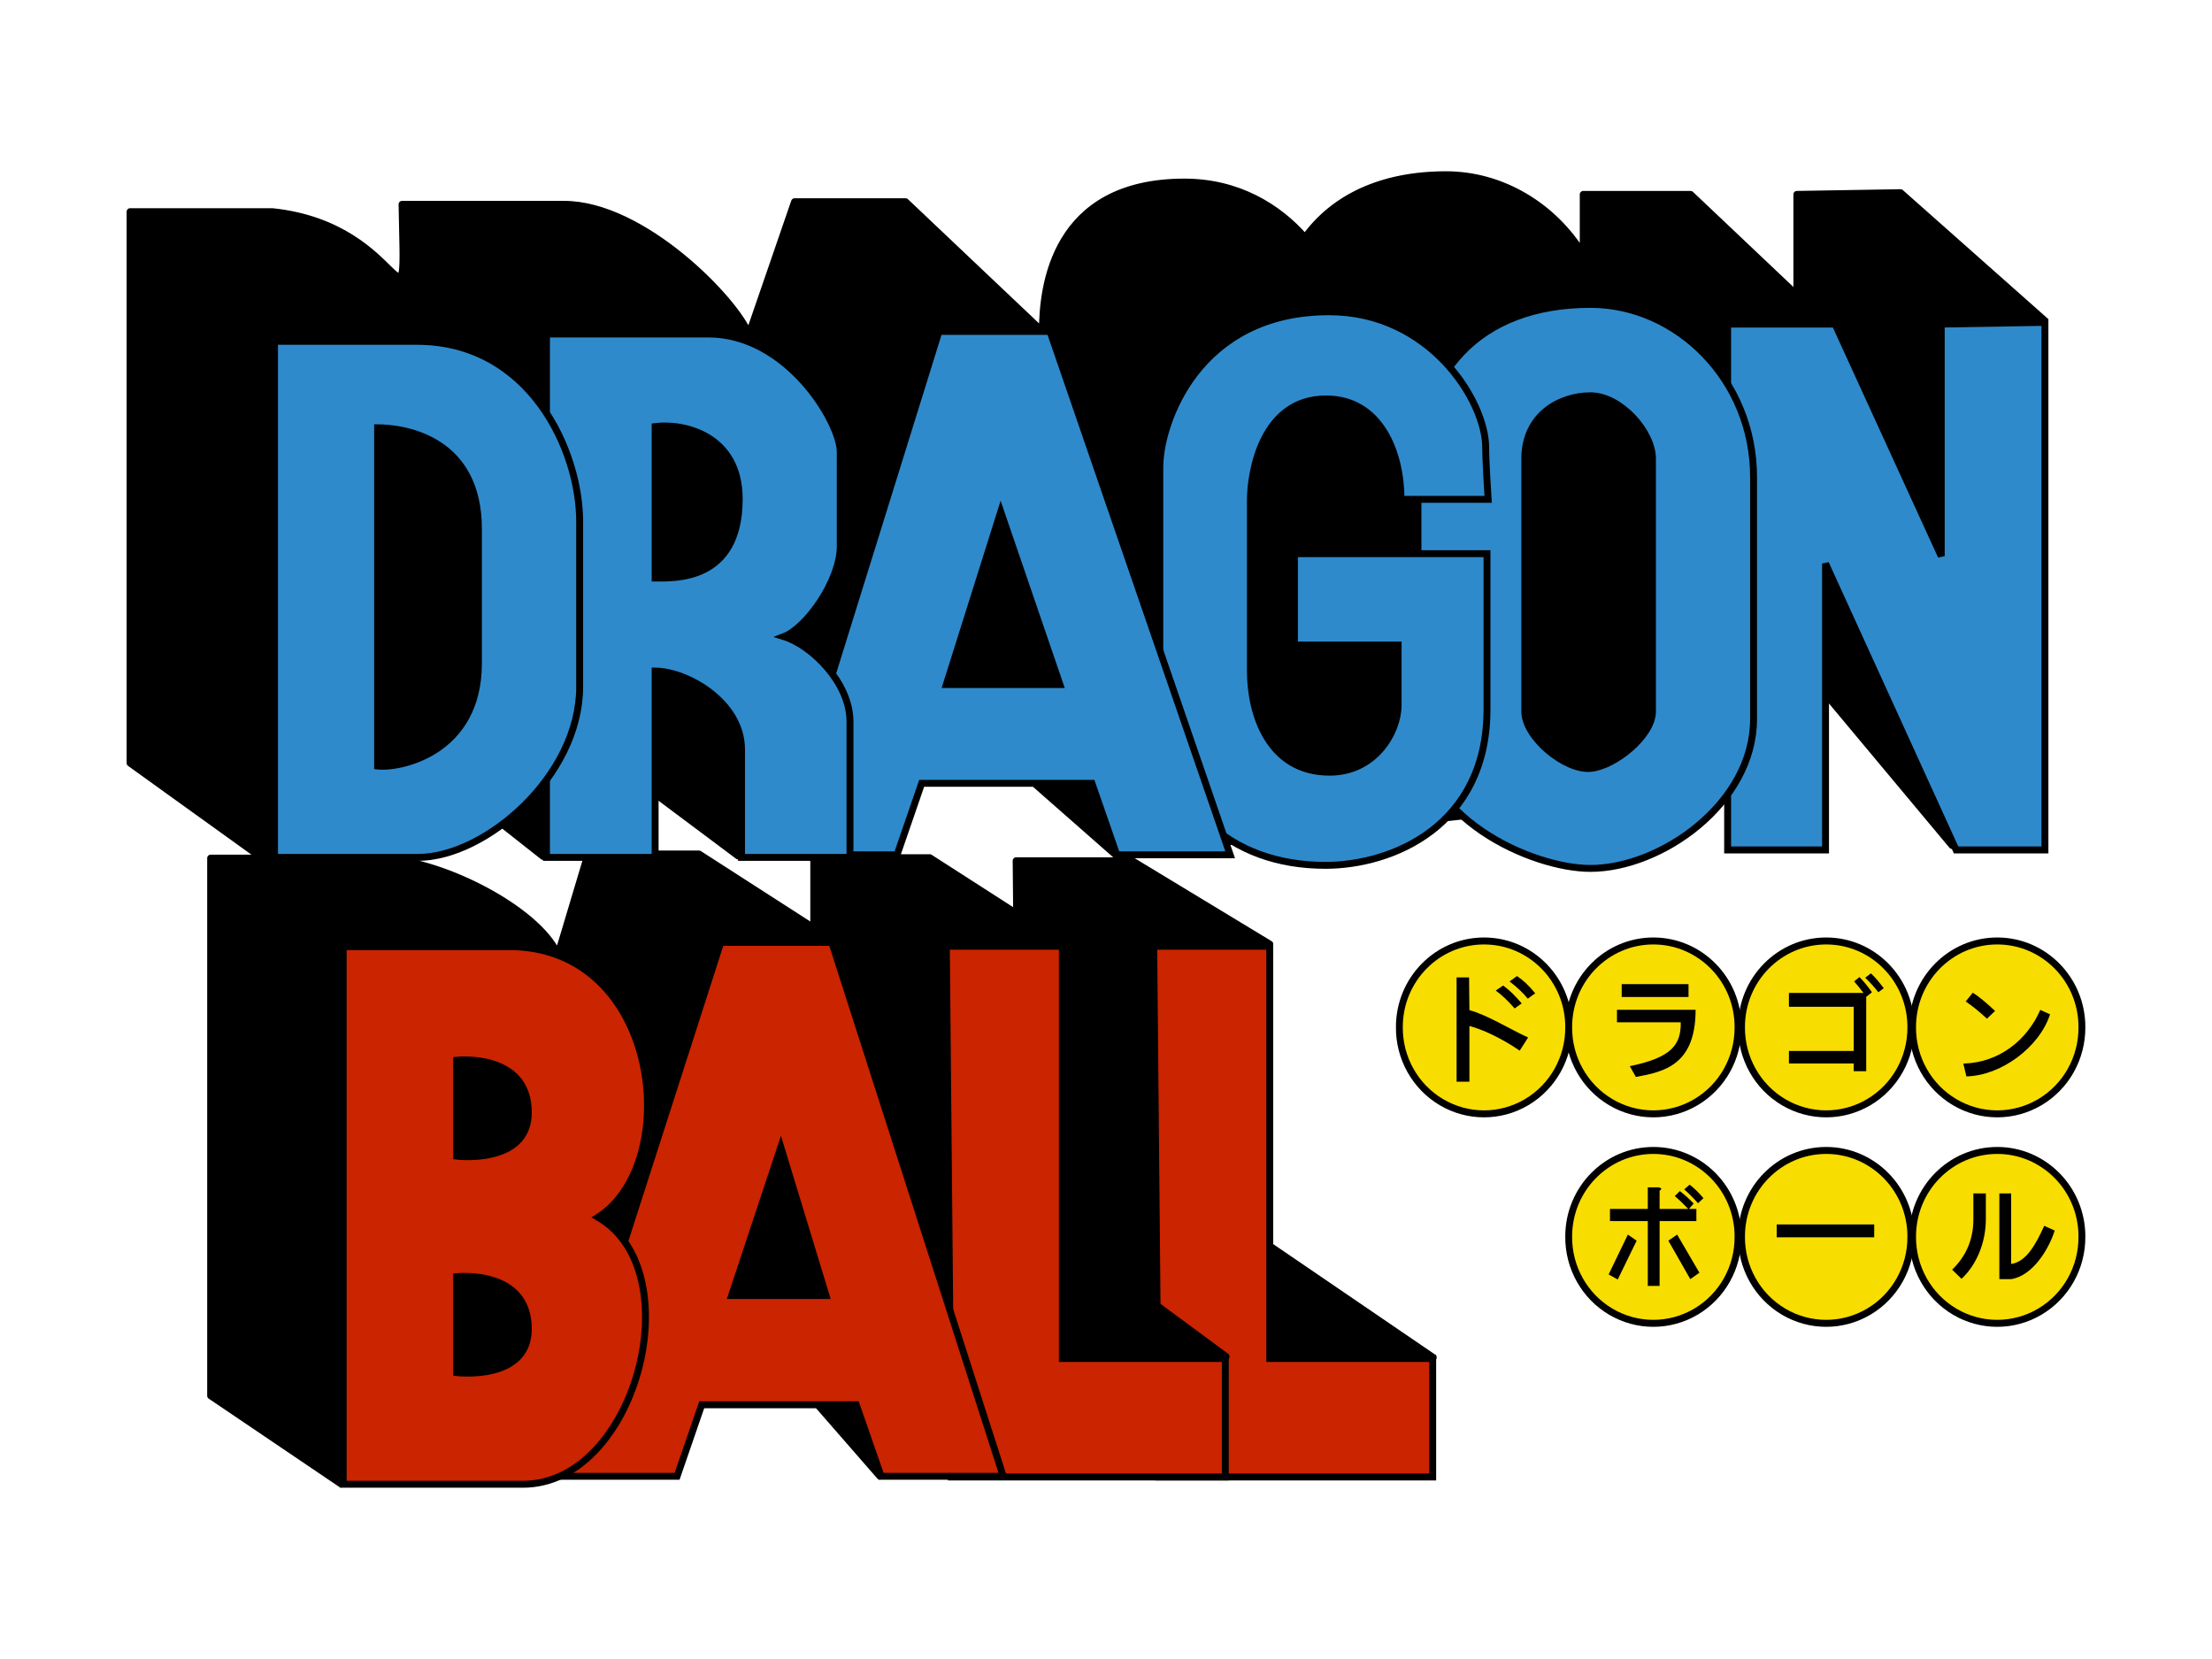
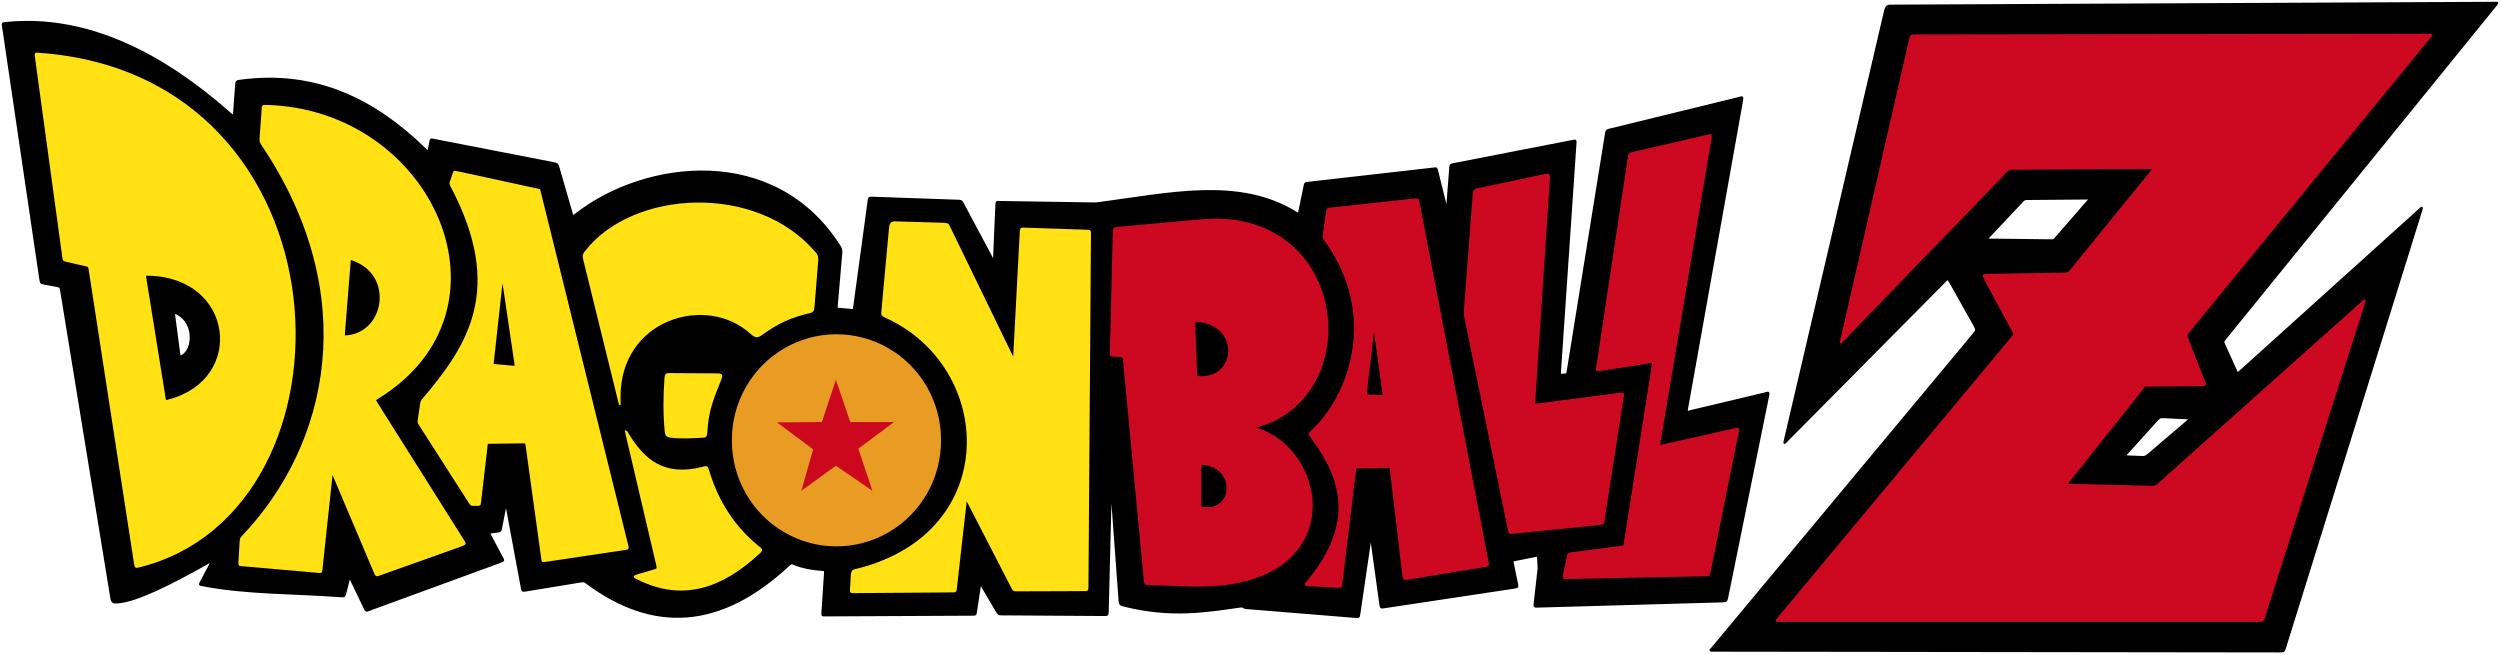
- <svg xmlns="http://www.w3.org/2000/svg" version="1.0" viewBox="0 0 320 240">
-   <path d="M309.858 351.168h16.786l19.903 12.058v43.665l23.647 16.133-59.621 4.93z" style="fill:#000;fill-opacity:1;fill-rule:evenodd;stroke:#000;stroke-width:1px;stroke-linecap:square;stroke-linejoin:round;stroke-opacity:1" transform="translate(-162.857 -226.648)" />
-   <path d="M329.761 363.532h16.786v59.643h23.571v17.143h-39.642z" style="fill:#cb2400;fill-opacity:1;fill-rule:evenodd;stroke:#000;stroke-width:1px;stroke-linecap:butt;stroke-linejoin:miter;stroke-opacity:1" transform="translate(-162.857 -226.648)" />
-   <path d="m247.923 350.193-4.353 14.548c-2.96-6.66-17.33-13.954-26.241-13.954h-24v77.781l18.838 12.741 55.71-26.643 22.251 25.517 50.1-17.289-24.41-18.01.61-41.908-19.068-12.251H280.58v10.149l-16.594-10.68z" style="fill:#000;fill-opacity:1;fill-rule:evenodd;stroke:#000;stroke-width:1px;stroke-linecap:round;stroke-linejoin:round;stroke-opacity:1" transform="translate(-162.857 -226.648)" />
-   <path d="m277.801 255.831-6.604 19.175c-1.92-4.926-15.31-18.8-26.74-18.8H221.02c.427 21.804 1.071 3.139-18.75 1.063h-20.594v79.774l20.75 14.926 24.575-1.995 5.833-6.203 8.592 6.775 15.927-9.26 12.298 9.198 27.703-23.811 26.803 23.561 70.302-7.752 31.797-16.267 18.997 22.746 13.391-75.96-20.843-18.482-15 .25v14.555l-15.375-14.555h-15.53v8.687c-4.288-7.005-11.756-11.531-19.845-11.531-9.38 0-16.275 3.364-20.406 9.094-3.833-4.397-9.7-8.032-17.437-8.032-18.932 0-20.549 15.167-20.549 21.596l-19.795-18.752z" style="fill:#000;fill-opacity:1;fill-rule:evenodd;stroke:#000;stroke-width:1px;stroke-linecap:round;stroke-linejoin:round;stroke-opacity:1" transform="translate(-162.857 -226.648)" />
-   <g style="fill:#2f8acc;fill-opacity:1">
-     <path d="m523.214 261.753-15 .252v33.571l-15.357-33.571H477.31v76.071h14.163v-41.428l18.885 41.428h12.857z" style="fill:#2f8acc;fill-opacity:1;fill-rule:evenodd;stroke:#000;stroke-width:1px;stroke-linecap:butt;stroke-linejoin:miter;stroke-opacity:1" transform="translate(-227.382 -215.12)" />
-     <path d="M457.461 259.156c-16.207 0-24.948 10.043-24.948 24.98v35.752c0 13.572 16.555 20.862 24.948 20.862 10.173 0 23.601-9.364 23.601-21.62v-34.995c0-14.088-11.07-24.979-23.6-24.979zm0 13.219c4.345 0 8.976 5.232 8.976 9.106v36.582c0 3.486-5.501 7.929-8.976 8.218-3.67.306-9.495-4.535-9.495-8.219v-36.58c0-6.368 5.15-9.107 9.495-9.107z" style="fill:#2f8acc;fill-opacity:1;fill-rule:evenodd;stroke:#000;stroke-width:1px;stroke-linecap:butt;stroke-linejoin:miter;stroke-opacity:1" transform="translate(-227.382 -215.12)" />
-     <path d="M430.061 287.362h12.605s-.357-5.357-.357-7.5c0-6.688-8.018-19.643-22.666-19.643-18.932 0-24.477 16.072-24.477 22.5V315.5c0 16.262 10.26 24.805 23.949 24.805 9.643 0 23.385-5.664 23.385-22.586v-22.5h-27.857v13.215h15v8.694c0 3.928-3.377 9.701-9.903 9.701-8.799 0-11.47-8.41-11.47-14.647v-24.708c0-4.04 1.712-14.642 10.95-14.642 7.804 0 10.841 7.723 10.841 14.53z" style="fill:#2f8acc;fill-opacity:1;fill-rule:evenodd;stroke:#000;stroke-width:1px;stroke-linecap:butt;stroke-linejoin:miter;stroke-opacity:1" transform="translate(-227.382 -215.12)" />
-     <path d="m363.219 263.063-23.563 75.718h17.5l3.563-10.344h24.625l3.594 10.344h16.406l-26.063-75.718zm8.937 26.093 8.563 25H364.28z" style="fill:#2f8acc;fill-opacity:1;fill-rule:evenodd;stroke:#000;stroke-width:1px;stroke-linecap:butt;stroke-linejoin:miter;stroke-opacity:1" transform="translate(-227.382 -215.12)" />
-     <path d="M306.438 263.438v75.718h15.718V312.2c4.517 0 12.5 4.465 12.5 11.331v15.625h15.688V319.5c0-5.616-5.511-11.023-9.555-12.286 3.283-1.263 8.149-8.084 8.149-13.097v-13.593c0-4.286-7.634-17.086-19.063-17.086zm15.718 13.387c4.15-.519 12.164 1.27 12.164 10.48 0 11.965-9.432 11.437-12.164 11.437z" style="fill:#2f8acc;fill-opacity:1;fill-rule:evenodd;stroke:#000;stroke-width:1px;stroke-linecap:butt;stroke-linejoin:miter;stroke-opacity:1" transform="translate(-227.382 -215.12)" />
-     <path d="M267.094 264.5v74.656h20.75c9.773 0 23.393-11.773 23.393-24.656v-23.937c0-10.216-7.126-26.063-23.55-26.063zM282.01 277c4.24.026 14.584 1.811 14.584 14.643v19.437c0 13.017-11.514 15.229-14.584 14.858z" style="fill:#2f8acc;fill-opacity:1;fill-rule:evenodd;stroke:#000;stroke-width:1px;stroke-linecap:butt;stroke-linejoin:miter;stroke-opacity:1" transform="translate(-227.382 -215.12)" />
+ <svg xmlns="http://www.w3.org/2000/svg" viewBox="0 0 1435.122 375.533">
+   <g style="display:inline">
+     <g style="display:inline">
+       <path d="M1512.969 378.313c-.397.002-.932.032-1.625.03l-344.063 1.626c-3.57.018-4.21-.294-5.125 3.25L1105 628.125c-.876 3.751-1.124 3.985 1.656 1.031l89.406-90.187c2.252-2.272 2.116-2.667 3.782.343l13.75 24.47c1.402 2.492 1.06 2.785-.625 4.905L1063.25 748.5c-1.559 1.872-2.014 1.965.688 1.906l324.906.438c2.298 0 2.394.004 3.125-2.282l77.593-249.062c1.318-4.228 1.69-4.633-1.75-1.344L1365.97 590c-1.438 1.295-1.276 1.27-2.156-.437l-6.72-14.813c-.782-1.722-.897-1.805.47-3.437l155.062-191.094c1.384-1.706 1.535-1.913.344-1.906zM1279 490.813c.87.005.838.196-.312 1.375L1260 513.655c-.867.996-1.089 1.055-2.594 1.032l-34.594-.407c-2.165-.026-2.636.333-.874-1.531l19.093-20.281c1.063-1.126 1.423-1.37 3.063-1.344l33.75-.281c.482-.004.866-.033 1.156-.031zm42.219 125.53c.357-.018.757.007 1.281.032l12.375.594c2.677.147 2.703.076.563 1.906l-22.188 18.937c-1.493 1.248-2.171 1.332-4.062 1.25l-7.22-.312c-2.296-.122-2.31.01-.75-1.719l17.22-19.062c1.163-1.214 1.708-1.57 2.78-1.625z" style="fill:#000;fill-opacity:1;stroke:#000;stroke-width:1px;stroke-linecap:butt;stroke-linejoin:miter;stroke-opacity:1;display:inline" transform="translate(-80.152 -376.812)" />
+       <path d="m1179.948 397.08 293.49-.41c2.854-.045 3.02-.257 1.145 2.032L1336.28 567.604c-1.438 1.827-1.062 1.882-.413 3.711l9.617 24.518c.94 2.263.718 2.101-1.577 2.117l-30.527.307c-2.024-.005-2.205.173-3.275 1.52l-42.313 53.282c-1.799 2.175-1.557 1.94 1.096 2.005l45.96 1.121c2.143-.01 2.738-.013 4.198-1.315l116.587-104.08c2.267-1.999 2.472-2.628 1.465.535l-57.24 179.837c-.664 2.21-.775 2.171-2.95 2.171H1102.76c-3.444-.006-3.406.275-1.263-2.298l133.61-160.413c1.686-1.983 1.522-1.948.458-3.926l-15.683-29.226c-1.552-3.168-1.775-2.883 1.636-2.94l42.913-.728c2.699.012 3.207-.222 4.805-2.185l45.88-56.378c1.66-2.058 1.625-1.906-1.002-1.893l-77.813.39c-3.214-.046-3.448.506-5.274 2.4l-91.326 94.475c-3.957 4.248-3.162 3.697-2.022-1.285l38.856-169.847c.575-2.629.874-2.396 3.413-2.4z" style="fill:#cc0921;fill-opacity:1;stroke:#cc0921;stroke-width:1px;stroke-linecap:butt;stroke-linejoin:miter;stroke-opacity:1" transform="translate(-80.152 -376.812)" />
+     </g>
+     <path d="M95.063 389.313c-3.903.024-7.812.23-11.688.625-1.928.252-1.84.207-1.562 2.062l21.437 145.313c.413 2.083.405 2.02 2.313 2.375l7 1.312c2.013.4 2.27.55 2.624 2.719l28.657 175.531c.464 3.44 1.208 3.674 4.094 3.438 10.867-.929 29.641-10.345 50.5-22.032 2.994-1.573 3.9-2.823 1.906.938l-4.906 9.25c-.872 1.656-.72 1.625.812 1.937 24.617 4.92 52.883 4.363 79.438 6.375 2.22.09 2.243.202 2.78-1.875l1.72-6.687c.649-3.032.666-2.525 1.875 0l7.437 15.531c.864 1.802.963 1.463 2.656.844L367.22 699.5c2.382-.907 2.148-.808 1.031-2.906l-6.312-11.875c-.965-2.167-1.432-2.028.843-2.313l2.625-.312c2.019-.332 2.098-.254 2.469-2.157l2.063-10.625c.71-3.98.624-3.837 1.343.032l8.219 44.218c.424 2.94.63 2.609 3.375 2.157l30.438-5c2.046-.414 2.513-.05 3.75.875 37.816 28.015 76.466 26.61 116.156-10.563 1.264-1.202 1.755-.8 3.031-.25 4.531 1.855 9.748 2.825 15.375 3.219 2.046.212 2.164-.063 2.031 1.938l-1.468 22.468c-.157 2.025.101 1.76 1.968 1.75l84.313-.406c1.93.004 1.765-.145 2.031-1.906l2.094-13.813c.452-2.602.283-2.286 1.5-.218l8.25 14.062c1.054 1.706 1.275 1.67 3.093 1.688l57.844.375c3 .02 2.775.034 2.844-2.72l1.563-62c.157-4.766.206-6.882.28-7.03.093.28.24 2.904.657 6.968l4.094 55.875c.186 2.675.409 2.952 2.562 3.5 27.22 6.801 47.174 3.32 67 .532 2.039-.158 1.596.746 2.875.843l62.282 5.063c2.875.24 2.783.501 3.156-2.063l5.937-40.437c.565-4.175.5-4.08 1.063.03l4.812 34.907c.295 2.698.587 2.344 3.094 1.969l73.75-11.125c2.343-.458 2.235-.325 1.781-2.531l-2.312-11.188c-.47-1.966-.258-1.866 1.656-2.25l10.688-2.125c1.907-.414 1.86-.437 1.968 1.469l.25 4.469c.07.83-.01 1.48-.093 2.218l-2.063 18.282c-.328 2.651-.367 2.571 2.25 2.5l104.75-2.97c3.18-.104 3.134-.06 3.719-2.937l23.344-114.968c.541-2.697.207-2.125-2.157-1.563l-41.812 9.938c-2.748.686-2.976 1.184-2.469-1.657l31.531-176.562c.382-2.472-.106-1.824-2.187-1.313l-73.594 18c-2.262.55-2.22.689-2.563 2.813l-21.906 135.937c-.346 1.387.003 1.806-1.406 1.907l-1.812.125c-1.475.009-1.053-.611-1.063-1.938l8.844-130.312c.165-2.484.263-2.328-2.063-1.875l-67.437 13.125c-2.352.534-2.366.343-2.531 2.5L911 493.688c-.233 3.811-.202 3.597-1.094.03l-4.625-18.53c-.492-2.183-.56-1.881-2.531-1.657l-71.437 8.125c-2.026.168-1.992.274-2.375 2.125l-2.907 14.031c-.407 2.163-.583 1.78-2.031.875-32.873-20.181-73.337-10.544-112.656-5.437-1.424.269-2.619.273-4.094.25l-52.625-.813c-2.313-.073-2.497-.388-2.594 1.844l-1.25 29.094c-.013 3.937-.186 3.113-1.812.062l-16.188-30.343c-.765-1.43-1.118-1.312-2.593-1.375l-48.782-1.719c-2.436-.041-2.413-.252-2.718 2l-8.22 60.531c-.26 2.096-.365 1.952-2.374 1.782l-5.5-.47c-2.177-.276-2.177-.034-2-2.093l2.562-29.844c.197-1.68-.097-2.658-.875-3.906-37.216-58.91-111.79-49.396-151.281-18.687-2.144 1.677-2.036 1.656-2.812-1.032L401 473.625c-.713-2.63-.825-2.796-3.312-3.281l-68.125-13.25c-2.169-.468-2.1-.597-2.5 1.406l-.72 3.531c-.472 2.373-.633 1.778-1.937.5-28.922-28.201-62.654-45.32-106.281-39.469-2.347.345-2.36.483-2.531 2.844l-1.063 14.688c-.177 3.047-.217 3.136-2.281 1.312-40.49-35.764-79.463-52.832-117.187-52.594zM180.5 556.469c.28.023.752.249 1.5.625 9.527 4.95 9.327 19.038 3.438 23.406-1.66 1.223-2.118 1.32-2.407-1.25l-2.75-20.875c-.184-1.401-.248-1.945.219-1.906z" style="fill:#000;fill-opacity:1;stroke:#000;stroke-width:1px;stroke-linecap:butt;stroke-linejoin:miter;stroke-opacity:1;display:inline" transform="translate(-80.152 -376.812)" />
+     <path d="M231.844 437.531c-.86.07-.893.471-1 1.969l-1.188 16.719c-.073 1.718.101 2.191.906 3.469 58.344 86.63 38.753 172.514-10.843 224.75-1.153 1.162-1.407 1.621-1.5 3.187l-.688 11.688c-.112 2.05-.004 1.895 1.906 2.062l43.282 3.781c1.922.133 1.845.317 2.031-1.437l5.719-53.532c.39-2.966.224-2.798 1.344-.156l23.437 55.313c.938 2.049.852 2.043 2.906 1.312L344.875 690c2.676-1.01 2.524-.837 1.063-3.156l-49.5-78.563c-1.127-1.848-1.189-1.972.406-2.937C379.768 554.624 328.44 440.007 233 437.53a10 10 0 0 0-1.156 0zm49.75 88.032c.281.026.675.209 1.312.437 23.744 8.385 18.818 41.3-3.062 43.75-1.85.163-2.442.414-2.156-1.969l3.25-40.718c.093-1.173.187-1.545.656-1.5z" style="fill:#ffe114;fill-opacity:1;stroke:#ffe114;stroke-width:1px;stroke-linecap:butt;stroke-linejoin:miter;stroke-opacity:1;display:inline" transform="translate(-80.152 -376.812)" />
+     <path d="M101.063 407.531c-.49.019-.554.296-.438 1.438l15.781 115.437c.197 1.91.434 1.88 2.188 2.282l10.812 2.468c1.73.408 1.85.53 2.125 2.313l26.063 168.937c.382 2.496.797 1.949 2.719 1.532 130.255-32.458 123.125-281.709-57.875-294.313-.636-.025-1.082-.105-1.376-.094zM164.5 534.563c.273 0 .605.026 1 .03 49.554 1.008 56.367 60.415 11.469 72.032-1.936.596-1.96.499-2.281-1.5l-11.063-68.781c-.213-1.579.055-1.78.875-1.782zM462.243 624.625c-.989-10.26-.91-20.518-.142-30.777.17-2.501.93-2.389 2.794-2.373l27.5.176c2.448.062 1.985 1.16 1.363 2.844-3.404 8.968-7.443 16.938-8.057 30.29-.126 2.292-.404 2.72-2.167 2.8-6.2.283-12.401.793-18.602-.083-1.763-.213-2.475-.86-2.69-2.877zM341.281 475.344c-.444.01-.545.31-.812 1.156l-1.563 4.625c-.37 1.035-.238 1.452.188 2.25 31.663 59.665 9.775 92.209-16.125 122.719-.776.915-.989 1.416-1.156 2.562l-1.344 9.219c-.249 1.507.042 1.831.75 2.938l28.531 44.562c.8 1.111.804 1.344 2.063 1.344h2.25c1.774-.033 1.521-.184 1.75-1.75l3.718-32.125c.171-1.827.236-1.756 2-1.782l18.75-.25c1.78-.016 1.89.222 2.156 2.157l8.907 64.468c.237 1.57.172 1.688 1.844 1.438l45.625-6.812c2.09-.274 1.867-.412 1.437-2.375l-50.469-203.875-47.25-10.25c-.592-.13-.983-.225-1.25-.22zm27.281 60.719c.096.01.225.901.47 2.656l6.906 46.718c.221 1.873.544 1.924-1.532 1.782l-9.75-.875c-1.746-.155-1.655-.053-1.5-1.907l5.031-45.75c.196-1.77.28-2.634.375-2.625zM439.94 626.844l17.327 73.925c.632 2.651.396 2.783-1.626 3.442l-9.475 2.787c-2.76.847-1.923 1.015.048 2.005 26.264 13.176 48.89 4.526 69.73-14.835 2.08-1.859 1.08-2.16-.634-3.553q-20.499-16.692-28.602-43.715c-.619-2.3-.924-2.226-2.904-1.691-22.796 5.943-34.145-4.571-42.92-18.788-1.78-3.013-1.794-3.207-.943.423z" style="fill:#ffe114;fill-opacity:1;stroke:#ffe114;stroke-width:1px;stroke-linecap:butt;stroke-linejoin:miter;stroke-opacity:1;display:inline" transform="translate(-80.152 -376.812)" />
+     <path d="M416.431 521.188c26.956-34.756 97.486-39.013 131.39.581 1.744 1.872 1.62 2.933 1.511 4.929l-2.086 25.817c-.25 2.687-.375 3.121-2.686 3.66-9.954 2.292-17.685 5.613-27.008 12.367-2.519 1.874-3.682 1.88-6.2-.431-25.523-23.427-76.025-8.68-75.486 37.22.074 4.179.474 5.254-.816.02l-19.648-79.748c-.526-2.497-.06-3.096 1.03-4.415z" style="fill:#ffe114;fill-opacity:1;stroke:#ffe114;stroke-width:1px;stroke-linecap:butt;stroke-linejoin:miter;stroke-opacity:1;display:inline" transform="translate(-80.152 -376.812)" />
+     <path d="M606.875 632.708a44.167 42.5 0 1 1-88.333 0 44.167 42.5 0 1 1 88.333 0z" style="fill:#e99c23;fill-opacity:1;stroke:#e99c23;stroke-opacity:1;display:inline" transform="matrix(1.34402 0 0 1.40937 -276.125 -638.963)" />
+     <path d="m586.603 555.392 4.42-48.062c.181-2.159 1.255-3.149 3.241-2.946l28.067.83c2.247.185 2.095.583 2.932 2.305l35.612 73.294c1.346 2.818 1.277 3.127 1.448-.113l3.702-70.347c.147-2.662.197-2.432 2.668-2.35l34.989 1.167c2.5.052 2.244.243 2.228 2.579l-1.44 201.857c-.046 2.164-.019 2.026-2.04 2.033l-38.91.135c-1.632-.035-1.618-.258-2.272-1.51l-25.581-49.642c-.933-1.878-.865-1.961-1.101.13l-5.65 50.022c-.253 1.818-.505 1.583-2.17 1.609l-56.096.411c-2.241-.024-2.188.149-2.051-1.904l.469-7.879c.21-2.888 1.047-2.752 3.223-3.297 83.664-20.824 79.672-116.454 16.164-145.03-1.992-.953-1.994-1.18-1.852-3.292z" style="fill:#ffe114;fill-opacity:1;stroke:#ffe114;stroke-width:1px;stroke-linecap:butt;stroke-linejoin:miter;stroke-opacity:1;display:inline" transform="translate(-80.152 -376.812)" />
+     <path d="m929.745 485.094 35.902-7.595c3.987-.796 3.96-1.2 3.695 2.818l-8.367 126.701c-.103 2.38-.099 2.143 2.132 1.853l47.093-6.126c2.082-.214 1.873-.181 1.564 1.81l-11.027 70.889c-.382 2.427-.79 2.056-3.038 2.33l-48.705 4.908c-2.288.21-2.284.45-2.709-1.624L921.297 559.34c-.39-1.8-.376-2.985-.298-4.431l4.957-65.204c.3-3.846.266-3.866 3.79-4.611z" style="fill:#cc0921;fill-opacity:1;stroke:#cc0921;stroke-width:1px;stroke-linecap:butt;stroke-linejoin:miter;stroke-opacity:1;display:inline" transform="translate(-80.152 -376.812)" />
+     <path d="m1017.315 464.563 42.968-9.886c2.108-.513 2.273-.852 1.903 1.36l-29.303 174.596c-.47 2.386-.33 2.271 2.074 1.733l40.762-9.134c2.386-.478 2.59-.993 2.066 1.573l-16.14 80.314c-.39 2.13-.612 1.969-2.661 2.01l-79.44 1.58c-2.154-.012-2.071.172-1.656-1.843l2.096-10.179c.474-2.112.505-2.113 2.517-2.374l27.869-3.62c2.148-.294 2.131-.285 2.444-2.272l16.034-101.813c.39-2.444.214-1.98-2.007-1.667l-27.953 4.3c-2.486.44-2.224.362-1.874-1.963l18.11-120.338c.35-1.938.403-1.96 2.191-2.377zM893.156 491.188c-.316.013-.711.05-1.25.093L845 496.344c-2.472.27-2.873.036-3.25 2.656l-1.687 12.313c-.234 1.714-.17 2.264.937 3.656 31.702 43.732 12.802 90.487-7.625 109.125-1.74 1.55-1.962 1.693-.219 3.937 17.586 23.534 25.411 49.197-2.375 82.657-1.274 1.519-2.187 2.032.563 2.125l16.187.906c2.513.141 2.448.23 2.782-2.407L858 647.376c.267-2.224.149-2.156 2.594-2.187l15.125-.22c2.56-.037 2.58-.179 2.875 2.532l7 59c.384 3.24.278 2.892 3.718 2.406l42.813-7.031c2.574-.422 2.462-.392 1.938-3.031L894.53 492.937c-.302-1.54-.427-1.79-1.375-1.75zm-24.281 73.125c.123 0 .269 1.147.563 3.437l4.687 34.063c.324 2.354.625 2.462-1.906 2.312l-5.594-.312c-2.595-.207-2.473-.041-2.187-2.72l3.937-33.374c.269-2.283.377-3.406.5-3.407z" style="fill:#cc0921;fill-opacity:1;stroke:#cc0921;stroke-width:1px;stroke-linecap:butt;stroke-linejoin:miter;stroke-opacity:1;display:inline" transform="translate(-80.152 -376.812)" />
+     <path d="M777.188 502.813c-2.47.018-5.015.17-7.625.406l-46.344 4.187c-3.764.473-3.73.121-3.813 3.625l-1.625 67.657c-.003 2.39-.11 2.282 2.188 2.375l2.687.125c2.445.098 2.43.16 2.657 2.562L737.25 710c.212 2.305.523 2.09 2.688 2.188l23.156.78c89.951 3.13 81.647-74.392 40.218-89.562-4.419-1.376-3.57-1.084.032-2.187 59.659-18.353 50.419-118.98-26.157-118.407zM767.03 561.03c.35.013.8.07 1.344.125 24.608 2.988 21.464 33.428.313 32.094-1.678-.163-1.773-.195-1.844-1.844l-1-27.968c-.1-2.063.137-2.445 1.187-2.407zm3.125 82.125c.273.004.627.07 1.094.125 18.669 1.923 17.454 27.338-.156 24.969-1.58-.258-1.835-.22-1.813-2.25v-21.094c0-1.427.057-1.762.875-1.75z" style="fill:#cc0921;fill-opacity:1;stroke:#cc0921;stroke-width:1px;stroke-linecap:butt;stroke-linejoin:miter;stroke-opacity:1;display:inline" transform="translate(-80.152 -376.812)" />
+     <path d="M567.917 619.583h23.958l-19.583 14.584L580 657.292l-20-13.75-18.958 13.75 6.458-22.709-19.792-14.791 24.584-.209L560 596.458z" style="fill:#cc081f;fill-opacity:1;fill-rule:nonzero;stroke:#cc081f;stroke-width:1px;stroke-linecap:butt;stroke-linejoin:miter;stroke-opacity:1;display:inline" transform="translate(-80.152 -376.812)" />
  </g>
-   <g style="fill:#cb2400;fill-opacity:1">
-     <path d="M364.286 352.005h16.785v59.643h23.572v17.143H365z" style="fill:#cb2400;fill-opacity:1;fill-rule:evenodd;stroke:#000;stroke-width:1px;stroke-linecap:butt;stroke-linejoin:miter;stroke-opacity:1" transform="translate(-227.382 -215.12)" />
-     <path d="m331.651 351.45-24.825 77.235h18.51l3.563-10.344h22.352l3.594 10.344h17.669l-24.8-77.234zm8.685 29.63 6.543 21.465h-13.66z" style="fill:#cb2400;fill-opacity:1;fill-rule:evenodd;stroke:#000;stroke-width:1px;stroke-linecap:butt;stroke-linejoin:miter;stroke-opacity:1" transform="translate(-227.382 -215.12)" />
-     <path d="M277.031 352.063v77.78h26c16.329 0 24.447-30.789 10.875-38.624 12.38-7.94 9.04-39.156-12.875-39.156zm26.781 24c0 7.568-10.375 6.312-10.375 6.312V368.5s10.375-1.147 10.375 7.563zm0 31.312c0 7.569-10.375 6.313-10.375 6.313v-13.875s10.375-1.141 10.375 7.562z" style="fill:#cb2400;fill-opacity:1;fill-rule:evenodd;stroke:#000;stroke-width:1px;stroke-linecap:butt;stroke-linejoin:miter;stroke-opacity:1" transform="translate(-227.382 -215.12)" />
-   </g>
-   <g style="fill:#f8dd00;fill-opacity:1">
-     <path d="M452.8 362.933a10.354 10.354 0 1 1-20.707 0 10.354 10.354 0 1 1 20.708 0z" style="opacity:1;fill:#f8dd00;fill-opacity:1;stroke:#000;stroke-width:.839;stroke-linecap:butt;stroke-linejoin:round;stroke-miterlimit:4;stroke-dasharray:none;stroke-opacity:1" transform="matrix(1.18293 0 0 1.20193 -308.696 -287.65)" />
-     <path d="M452.8 362.933a10.354 10.354 0 1 1-20.707 0 10.354 10.354 0 1 1 20.708 0z" style="opacity:1;fill:#f8dd00;fill-opacity:1;stroke:#000;stroke-width:.839;stroke-linecap:butt;stroke-linejoin:round;stroke-miterlimit:4;stroke-dasharray:none;stroke-opacity:1" transform="matrix(1.18293 0 0 1.20193 -284.2 -287.65)" />
-     <path d="M452.8 362.933a10.354 10.354 0 1 1-20.707 0 10.354 10.354 0 1 1 20.708 0z" style="opacity:1;fill:#f8dd00;fill-opacity:1;stroke:#000;stroke-width:.839;stroke-linecap:butt;stroke-linejoin:round;stroke-miterlimit:4;stroke-dasharray:none;stroke-opacity:1" transform="matrix(1.18293 0 0 1.20193 -259.198 -287.65)" />
-     <path d="M452.8 362.933a10.354 10.354 0 1 1-20.707 0 10.354 10.354 0 1 1 20.708 0z" style="opacity:1;fill:#f8dd00;fill-opacity:1;stroke:#000;stroke-width:.839;stroke-linecap:butt;stroke-linejoin:round;stroke-miterlimit:4;stroke-dasharray:none;stroke-opacity:1" transform="matrix(1.18293 0 0 1.20193 -234.45 -287.65)" />
-     <path d="M452.8 362.933a10.354 10.354 0 1 1-20.707 0 10.354 10.354 0 1 1 20.708 0z" style="opacity:1;fill:#f8dd00;fill-opacity:1;stroke:#000;stroke-width:.839;stroke-linecap:butt;stroke-linejoin:round;stroke-miterlimit:4;stroke-dasharray:none;stroke-opacity:1" transform="matrix(1.18293 0 0 1.20193 -284.2 -257.346)" />
-     <path d="M452.8 362.933a10.354 10.354 0 1 1-20.707 0 10.354 10.354 0 1 1 20.708 0z" style="opacity:1;fill:#f8dd00;fill-opacity:1;stroke:#000;stroke-width:.839;stroke-linecap:butt;stroke-linejoin:round;stroke-miterlimit:4;stroke-dasharray:none;stroke-opacity:1" transform="matrix(1.18293 0 0 1.20193 -259.198 -257.346)" />
-     <path d="M452.8 362.933a10.354 10.354 0 1 1-20.707 0 10.354 10.354 0 1 1 20.708 0z" style="opacity:1;fill:#f8dd00;fill-opacity:1;stroke:#000;stroke-width:.839;stroke-linecap:butt;stroke-linejoin:round;stroke-miterlimit:4;stroke-dasharray:none;stroke-opacity:1" transform="matrix(1.18293 0 0 1.20193 -234.45 -257.346)" />
-   </g>
-   <path d="m433.516 367.46-.83.635a17 17 0 0 1 1.904 2.099l.781-.586c-.609-.813-1.205-1.538-1.855-2.148m-51.203.39-1.074.782q1.597 1.207 2.636 2.49l1.074-.782q-1.278-1.583-2.636-2.49m24.973 30.176-.78.684c.609.528 1.27 1.189 2 2.001l.782-.732c-.65-.772-1.31-1.424-2.002-1.953m24.57-30.029-.78.635c.464.495.908 1.07 1.366 1.66h-10.788v2.001h9.373v6.395h-9.373v1.806h9.373v1.123h1.806V370.78c.014.019.034.03.049.048l.78-.634c-.568-.813-1.155-1.547-1.805-2.197m-58.282.049v15.084h1.855v-8.054c1.812.452 4.572 1.716 7.274 3.563l1.22-1.904c-2.664-1.206-5.882-3.25-8.494-3.954l-.049-4.735zm27.659 30.371v3.124h-5.468v1.758h5.468v9.373h1.709v-9.373h5.32v-1.758h-1.073l.683-.78c-.65-.691-1.31-1.279-2.001-1.807l-.733.732c.595.476 1.242 1.108 1.953 1.855h-4.15v-2.636c.366-.244.301-.407-.146-.488zm-3.773-29.395v1.855h9.666v-1.855zm50.874 30.274v3.759c0 2.884-1.044 5.323-3.075 7.273l1.366 1.318c2.154-1.99 3.515-5.227 3.515-8.64v-3.71zm3.759 0v12.4h1.709c3.18-.502 5.49-4.441 6.297-7.03l-1.513-.684c-1.157 2.549-2.563 5.216-4.784 5.516v-10.202zm-71.782-30.079-1.074.733c.906.653 1.828 1.532 2.734 2.587l1.025-.732c-.906-1.056-1.779-1.934-2.685-2.588m67.939 1.042-1.025 1.269c.975.65 1.978 1.474 3.075 2.49l1.172-1.123c-1.3-1.22-2.369-2.108-3.222-2.636m9.763 2.49c-1.828 4.225-5.848 7.64-11.13 7.761l.44 1.855c4.995-.096 10.562-4.197 12.106-8.982zm-61.236-.017v1.807h9.226c.033 3.098-1.112 5.07-7.371 6.346l.879 1.562c4.11-.748 8.64-1.752 8.64-9.715zm23.104 31.052v1.855h14.108v-1.855zm-21.528 1.467-2.783 5.76 1.318.733 2.734-5.614zm7.127 0-1.27.88 3.174 5.564 1.318-.927z" style="font-size:9.988px;font-style:normal;font-variant:normal;font-weight:400;font-stretch:normal;fill:#000;fill-opacity:1;stroke:none;stroke-width:1px;stroke-linecap:butt;stroke-linejoin:miter;stroke-opacity:1;font-family:MS PGothic;-inkscape-font-specification:MS PGothic" transform="translate(-162.857 -226.648)" />
</svg>
